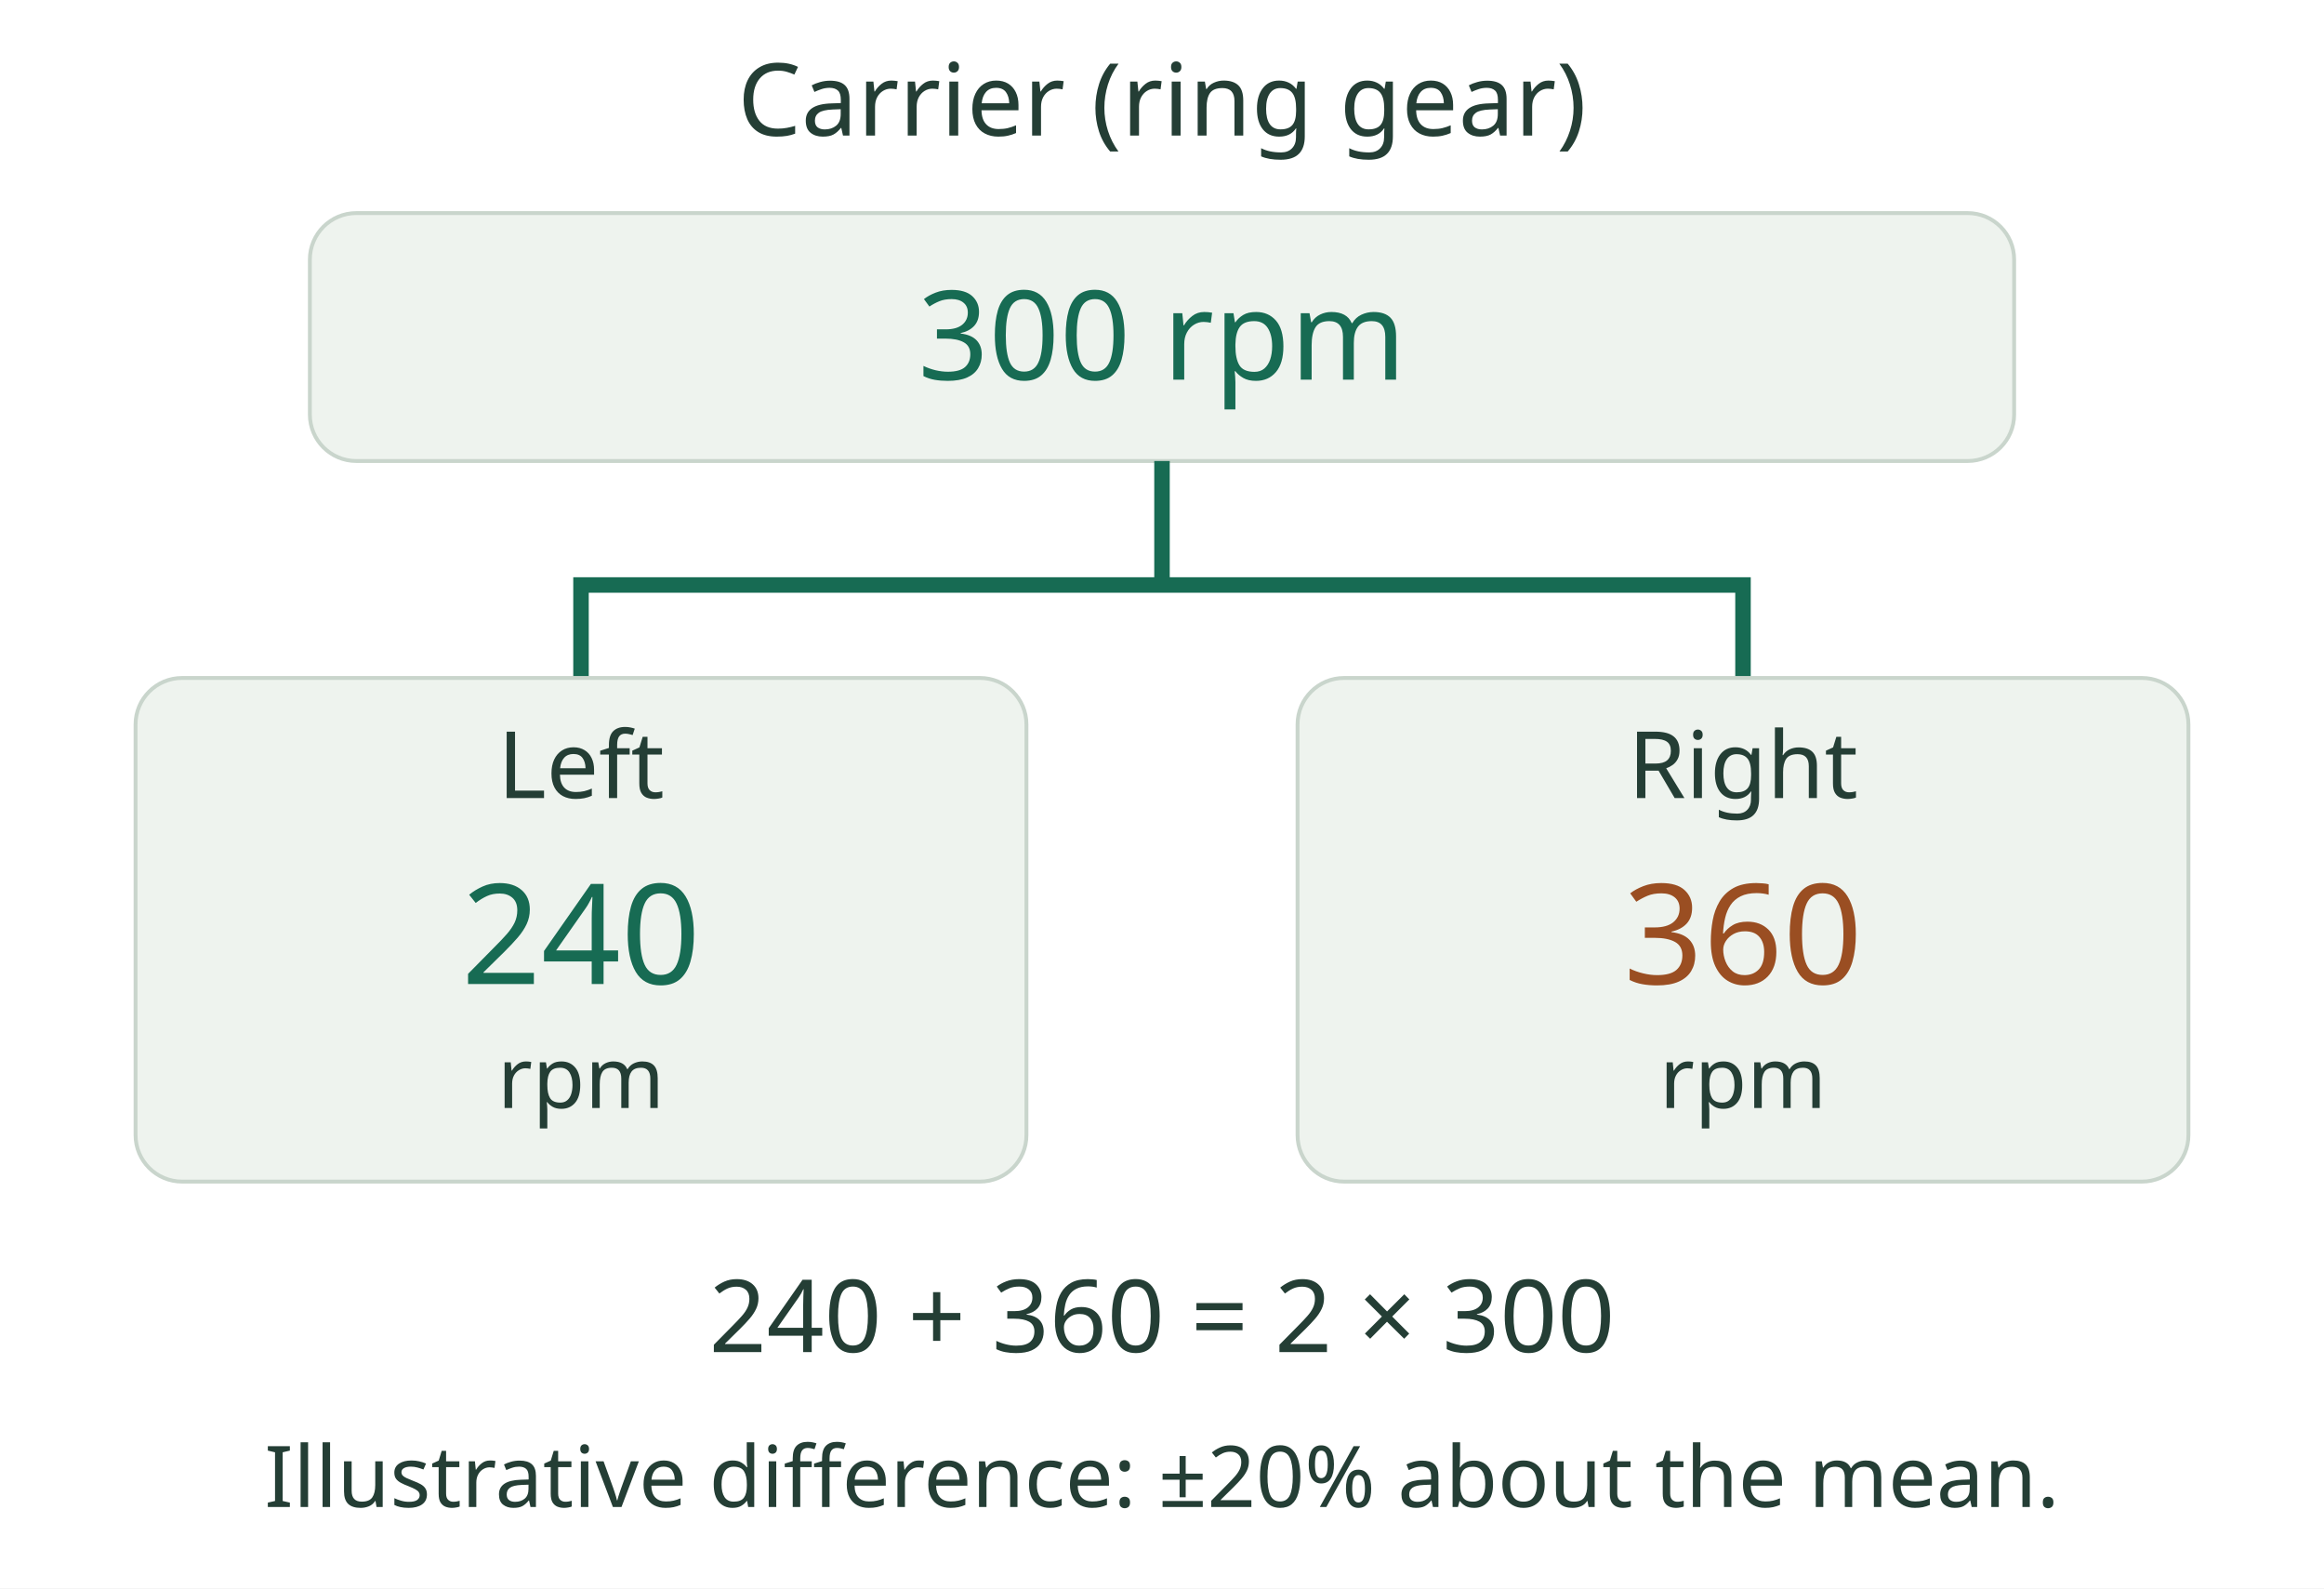
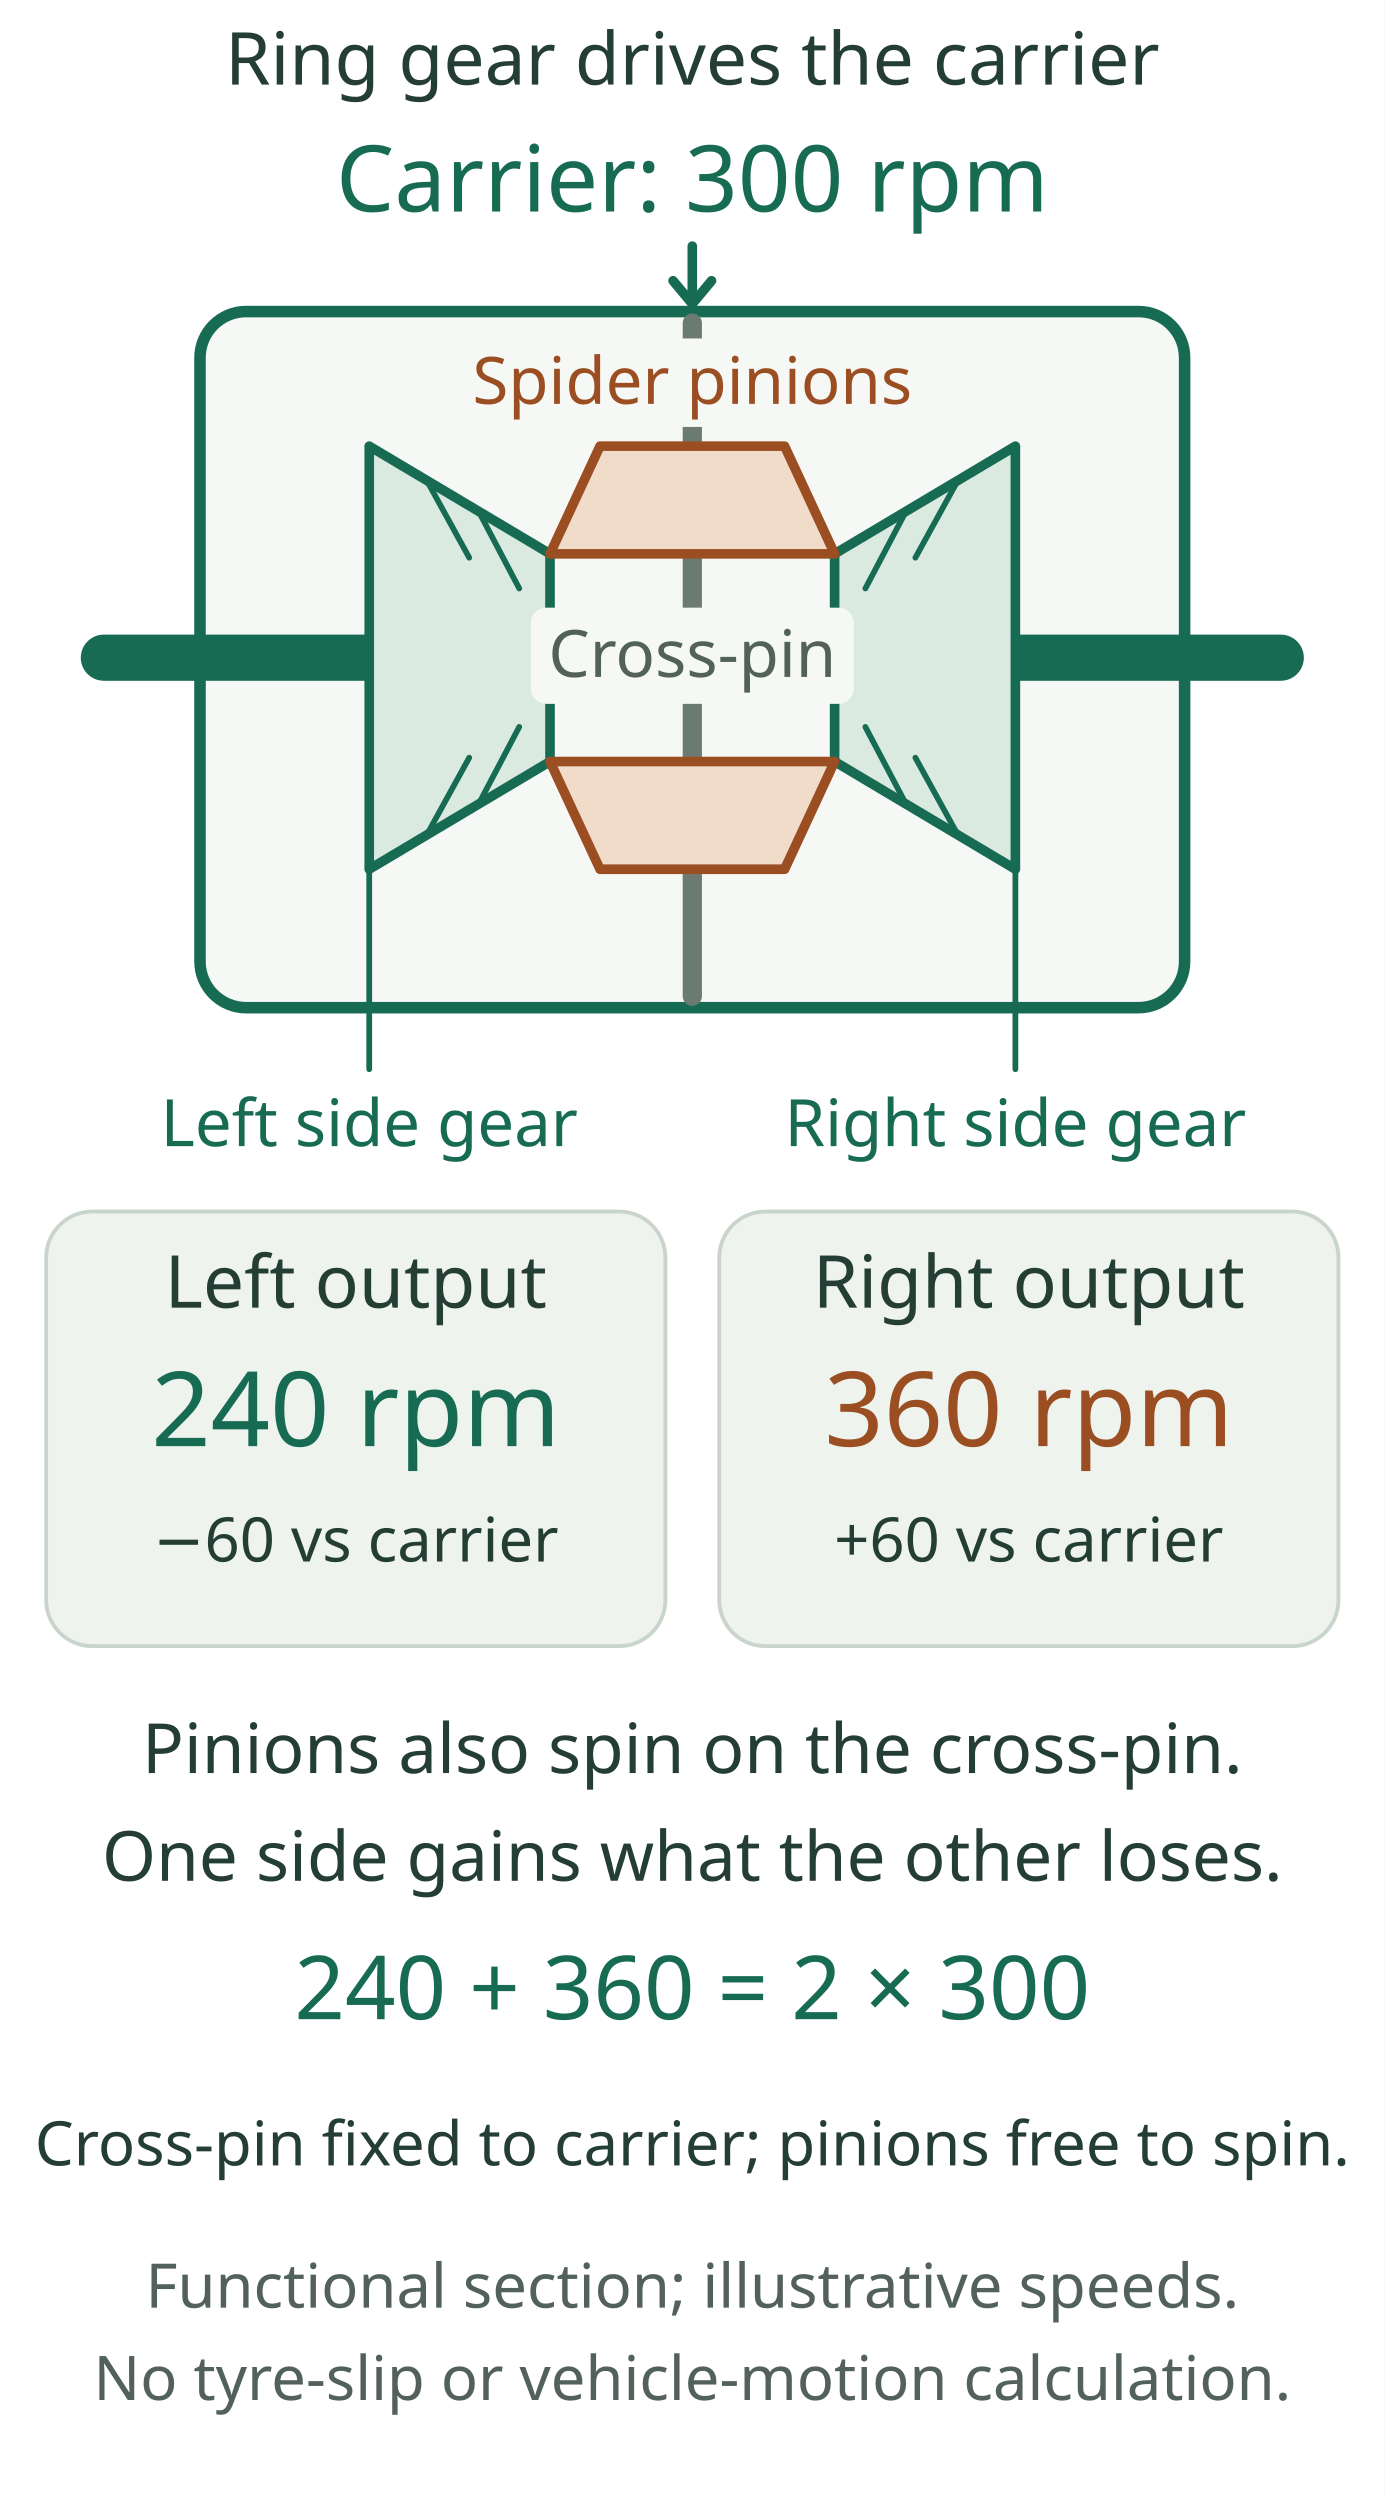
- <svg xmlns="http://www.w3.org/2000/svg" viewBox="0 0 600 410" font-family="sans-serif" fill="#243e35" role="img" aria-labelledby="t d">
-   <rect width="600" height="410" fill="#fff" />
-   <text x="300" y="35" text-anchor="middle" font-size="26">Carrier (ring gear)</text>
-   <rect x="80" y="55" width="440" height="64" rx="12" fill="#eef3ee" stroke="#c9d5cc" />
-   <text x="300" y="98" text-anchor="middle" font-size="32" fill="#176b53">300 rpm</text>
-   <path d="M300 119V151M150 175V151H450V175" fill="none" stroke="#176b53" stroke-width="4" />
+ <svg xmlns="http://www.w3.org/2000/svg" viewBox="0 0 360 650" font-family="'Source Sans 3', sans-serif" fill="#243e35" role="img" aria-labelledby="t d">
+   <rect width="360" height="650" fill="#fff" />
+   <g text-anchor="middle">
+     <text x="180" y="22" font-size="19">Ring gear drives the carrier</text>
+     <text x="180" y="55" font-size="24" fill="#176b53">Carrier: 300 rpm</text>
+   </g>
+   <g fill="none" stroke="#176b53" stroke-width="2.5" stroke-linecap="round" stroke-linejoin="round">
+     <path d="M180 64V78M175 73L180 79L185 73" />
+   </g>
+   <rect x="52" y="81" width="256" height="181" rx="12" fill="#f6f8f5" stroke="#176b53" stroke-width="3" />
+   <path d="M180 84V259" fill="none" stroke="#6c7b72" stroke-width="5" stroke-linecap="round" />
+   <path d="M27 171H97M333 171H263" fill="none" stroke="#176b53" stroke-width="12" stroke-linecap="round" />
+   <g fill="#dbeae1" stroke="#176b53" stroke-width="2.5" stroke-linejoin="round">
+     <path d="M96 116L143 144V198L96 226Z" />
+     <path d="M264 116L217 144V198L264 226Z" />
+   </g>
+   <g fill="none" stroke="#176b53" stroke-width="1.5" stroke-linecap="round">
+     <path d="M111 125L122 145M125 134L135 153M111 217L122 197M125 208L135 189M249 125L238 145M235 134L225 153M249 217L238 197M235 208L225 189" />
+   </g>
+   <g fill="#f1dbc9" stroke="#9a4e22" stroke-width="2.5" stroke-linejoin="round">
+     <path d="M143 144L156 116H204L217 144Z" />
+     <path d="M143 198L156 226H204L217 198Z" />
+   </g>
+   <rect x="116" y="88" width="128" height="23" fill="#f6f8f5" />
+   <rect x="138" y="158" width="84" height="25" rx="4" fill="#f6f8f5" />
+   <g text-anchor="middle" font-size="17">
+     <text x="180" y="105" fill="#9a4e22">Spider pinions</text>
+     <text x="180" y="176" fill="#526159">Cross-pin</text>
+   </g>
+   <path d="M96 226V278M264 226V278" fill="none" stroke="#176b53" stroke-width="1.5" stroke-linecap="round" />
+   <g text-anchor="middle" font-size="17" fill="#176b53">
+     <text x="96" y="298">Left side gear</text>
+     <text x="264" y="298">Right side gear</text>
+   </g>
  <g fill="#eef3ee" stroke="#c9d5cc">
-     <rect x="35" y="175" width="230" height="130" rx="12" />
-     <rect x="335" y="175" width="230" height="130" rx="12" />
+     <rect x="12" y="315" width="161" height="113" rx="12" />
+     <rect x="187" y="315" width="161" height="113" rx="12" />
  </g>
  <g text-anchor="middle">
-     <text x="150" y="206" font-size="24">Left</text>
-     <text x="450" y="206" font-size="24">Right</text>
-     <text x="150" y="254" font-size="36" fill="#176b53">240</text>
-     <text x="450" y="254" font-size="36" fill="#9a4e22">360</text>
-     <text x="150" y="286" font-size="22">rpm</text>
-     <text x="450" y="286" font-size="22">rpm</text>
-     <text x="300" y="349" font-size="26">240 + 360 = 2 × 300</text>
-     <text x="300" y="389" font-size="22">Illustrative difference: ±20% about the mean.</text>
+     <text x="92.5" y="340" font-size="19">Left output</text>
+     <text x="267.5" y="340" font-size="19">Right output</text>
+     <text x="92.5" y="376" font-size="27" fill="#176b53">240 rpm</text>
+     <text x="267.5" y="376" font-size="27" fill="#9a4e22">360 rpm</text>
+     <text x="92.5" y="406" font-size="16">−60 vs carrier</text>
+     <text x="267.5" y="406" font-size="16">+60 vs carrier</text>
+     <text x="180" y="461" font-size="18">Pinions also spin on the cross-pin.</text>
+     <text x="180" y="489" font-size="18">One side gains what the other loses.</text>
+     <text x="180" y="525" font-size="23" fill="#176b53">240 + 360 = 2 × 300</text>
+     <text x="180" y="563" font-size="16">Cross-pin fixed to carrier; pinions free to spin.</text>
+     <text x="180" y="600" font-size="16" fill="#526159">Functional section; illustrative speeds.</text>
+     <text x="180" y="624" font-size="16" fill="#526159">No tyre-slip or vehicle-motion calculation.</text>
  </g>
</svg>
